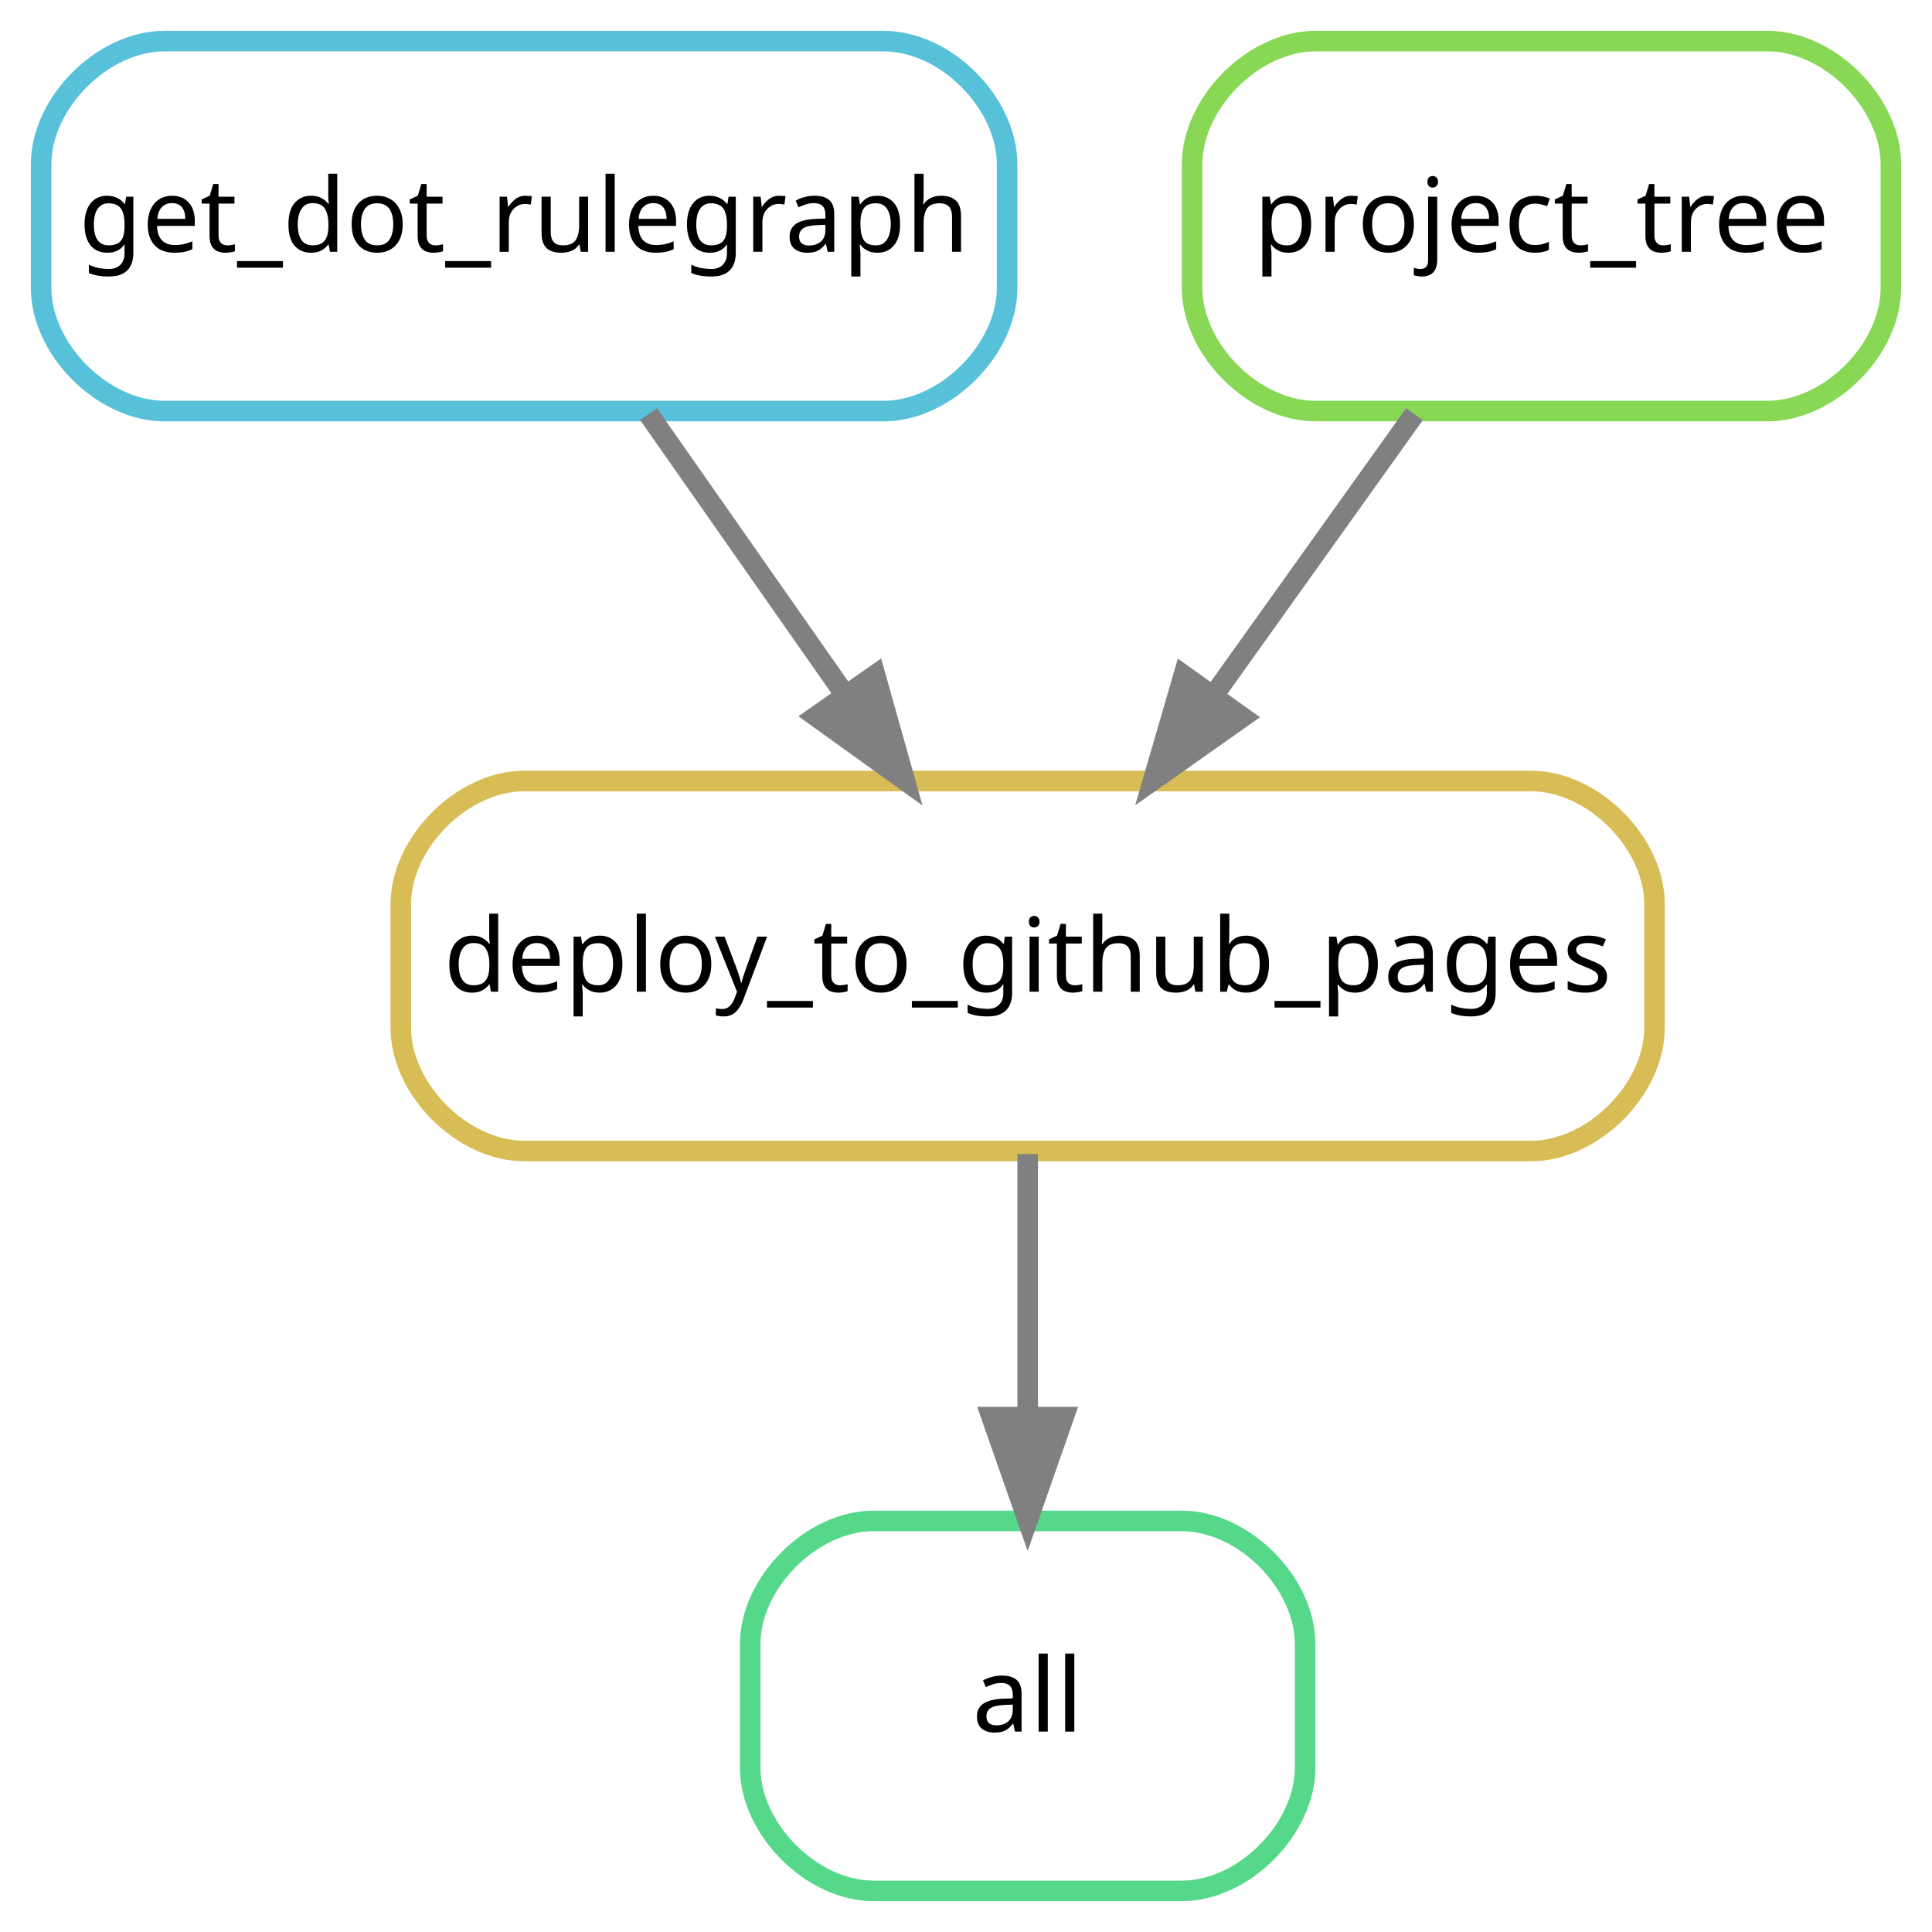
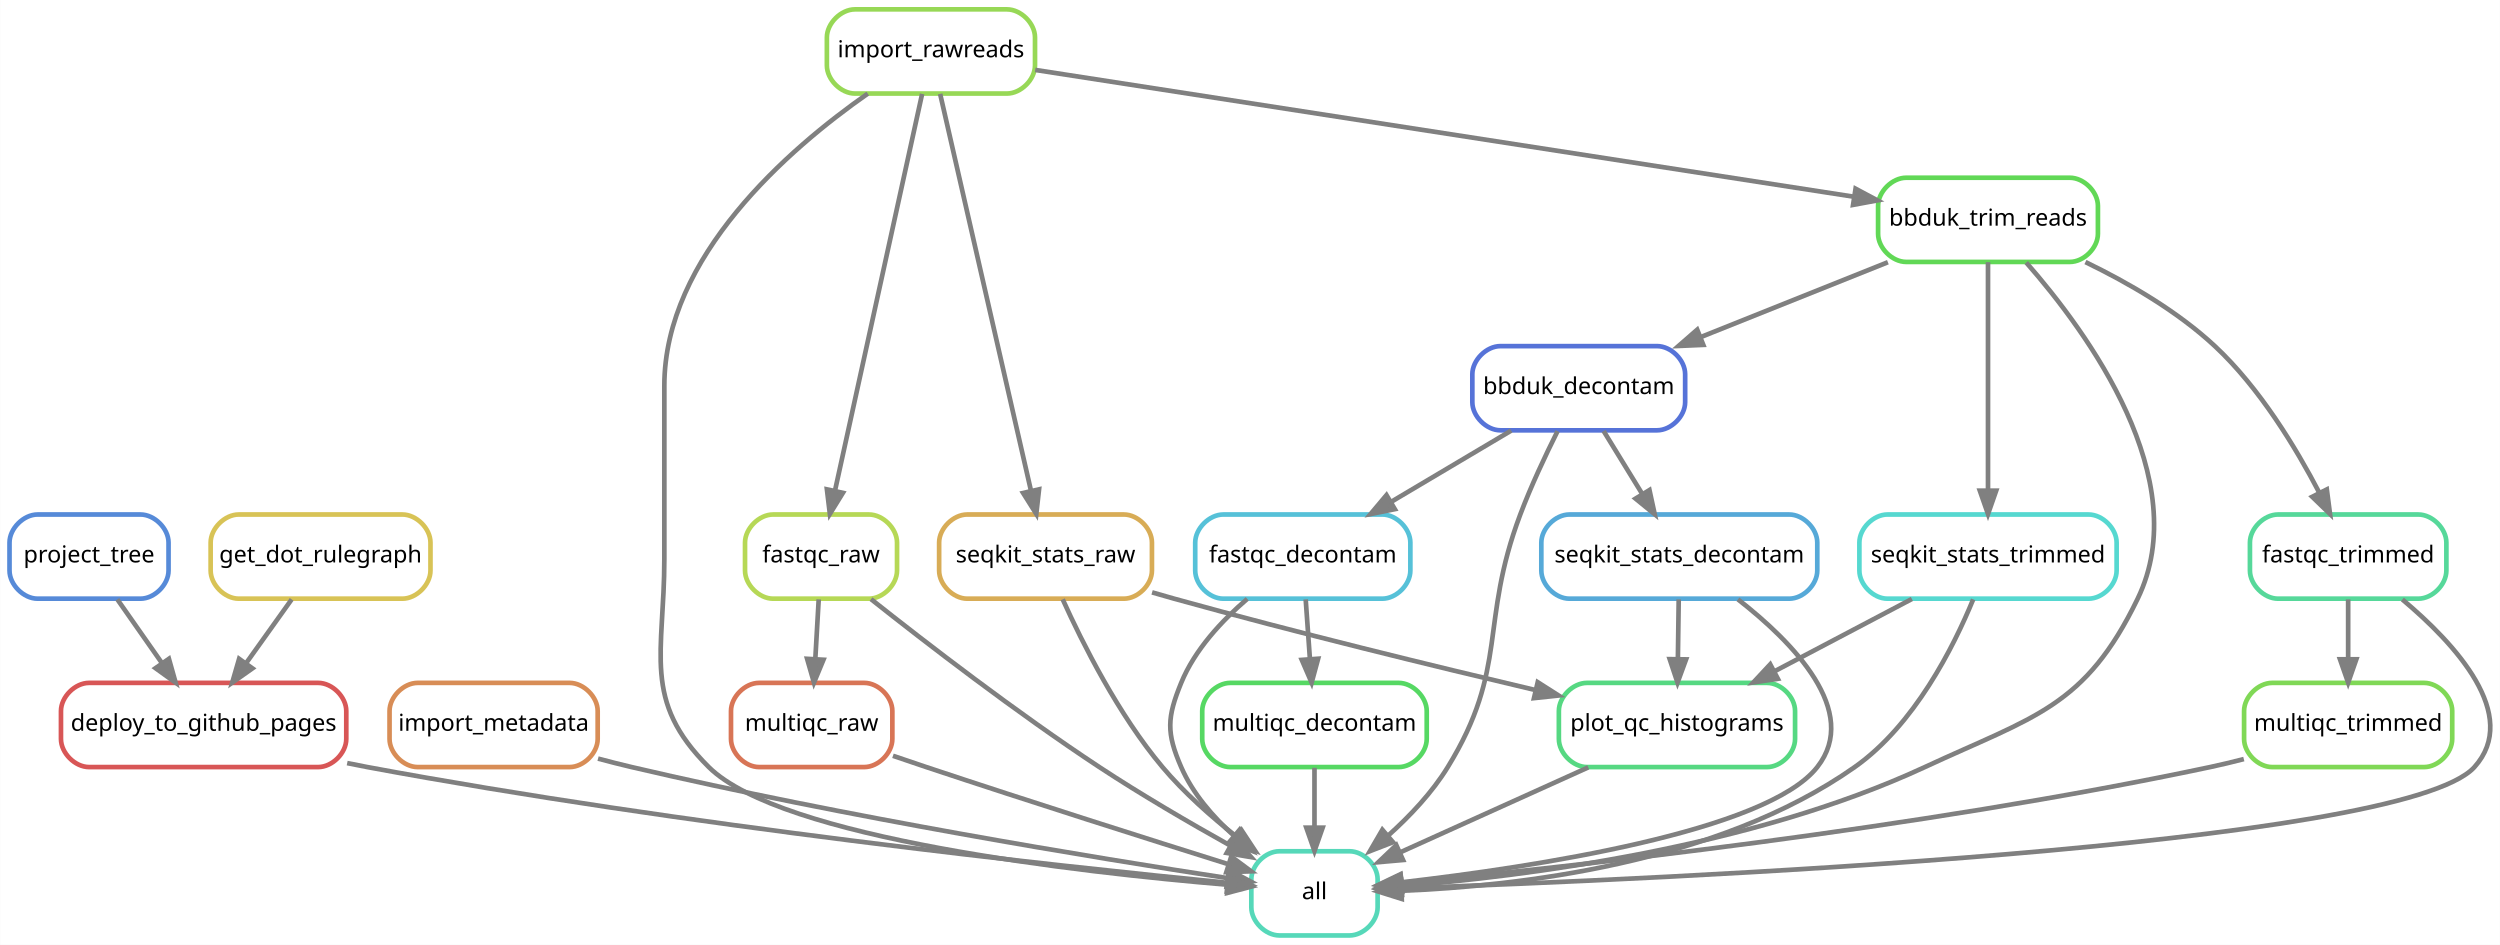
- <svg xmlns="http://www.w3.org/2000/svg" width="188pt" height="188pt" viewBox="0.00 0.00 188.00 188.00">
-   <g id="graph0" class="graph" transform="scale(1 1) rotate(0) translate(4 184)">
-     <polygon fill="white" stroke="none" points="-4,4 -4,-184 184,-184 184,4 -4,4" />
+ <svg xmlns="http://www.w3.org/2000/svg" width="1069pt" height="404pt" viewBox="0.00 0.00 1068.86 404.00">
+   <g id="graph0" class="graph" transform="scale(1 1) rotate(0) translate(4 400)">
+     <polygon fill="white" stroke="none" points="-4,4 -4,-400 1064.86,-400 1064.86,4 -4,4" />
    <g id="node1" class="node">
-       <path fill="none" stroke="#56d88a" stroke-width="2" d="M111,-36C111,-36 81,-36 81,-36 75,-36 69,-30 69,-24 69,-24 69,-12 69,-12 69,-6 75,0 81,0 81,0 111,0 111,0 117,0 123,-6 123,-12 123,-12 123,-24 123,-24 123,-30 117,-36 111,-36" />
-       <text text-anchor="middle" x="96" y="-15.5" font-family="sans" font-size="10.00">all</text>
+       <path fill="none" stroke="#56d8b9" stroke-width="2" d="M573,-36C573,-36 543,-36 543,-36 537,-36 531,-30 531,-24 531,-24 531,-12 531,-12 531,-6 537,0 543,0 543,0 573,0 573,0 579,0 585,-6 585,-12 585,-12 585,-24 585,-24 585,-30 579,-36 573,-36" />
+       <text text-anchor="middle" x="558" y="-15.5" font-family="sans" font-size="10.00">all</text>
    </g>
    <g id="node2" class="node">
-       <path fill="none" stroke="#d8bc56" stroke-width="2" d="M145,-108C145,-108 47,-108 47,-108 41,-108 35,-102 35,-96 35,-96 35,-84 35,-84 35,-78 41,-72 47,-72 47,-72 145,-72 145,-72 151,-72 157,-78 157,-84 157,-84 157,-96 157,-96 157,-102 151,-108 145,-108" />
-       <text text-anchor="middle" x="96" y="-87.5" font-family="sans" font-size="10.00">deploy_to_github_pages</text>
+       <path fill="none" stroke="#d85656" stroke-width="2" d="M132,-108C132,-108 34,-108 34,-108 28,-108 22,-102 22,-96 22,-96 22,-84 22,-84 22,-78 28,-72 34,-72 34,-72 132,-72 132,-72 138,-72 144,-78 144,-84 144,-84 144,-96 144,-96 144,-102 138,-108 132,-108" />
+       <text text-anchor="middle" x="83" y="-87.5" font-family="sans" font-size="10.00">deploy_to_github_pages</text>
+     </g>
+     <g id="edge10" class="edge">
+       <path fill="none" stroke="grey" stroke-width="2" d="M144.38,-73.7C147.29,-73.1 150.17,-72.53 153,-72 287.28,-46.99 448.76,-29.61 520.5,-22.54" />
+       <polygon fill="grey" stroke="grey" stroke-width="2" points="521.21,-25.99 530.82,-21.53 520.53,-19.02 521.21,-25.99" />
+     </g>
+     <g id="node3" class="node">
+       <path fill="none" stroke="#d8c356" stroke-width="2" d="M168,-180C168,-180 98,-180 98,-180 92,-180 86,-174 86,-168 86,-168 86,-156 86,-156 86,-150 92,-144 98,-144 98,-144 168,-144 168,-144 174,-144 180,-150 180,-156 180,-156 180,-168 180,-168 180,-174 174,-180 168,-180" />
+       <text text-anchor="middle" x="133" y="-159.5" font-family="sans" font-size="10.00">get_dot_rulegraph</text>
+     </g>
+     <g id="edge16" class="edge">
+       <path fill="none" stroke="grey" stroke-width="2" d="M120.64,-143.7C114.77,-135.47 107.63,-125.48 101.16,-116.42" />
+       <polygon fill="grey" stroke="grey" stroke-width="2" points="103.88,-114.21 95.22,-108.1 98.18,-118.28 103.88,-114.21" />
+     </g>
+     <g id="node4" class="node">
+       <path fill="none" stroke="#568ad8" stroke-width="2" d="M56,-180C56,-180 12,-180 12,-180 6,-180 0,-174 0,-168 0,-168 0,-156 0,-156 0,-150 6,-144 12,-144 12,-144 56,-144 56,-144 62,-144 68,-150 68,-156 68,-156 68,-168 68,-168 68,-174 62,-180 56,-180" />
+       <text text-anchor="middle" x="34" y="-159.5" font-family="sans" font-size="10.00">project_tree</text>
+     </g>
+     <g id="edge17" class="edge">
+       <path fill="none" stroke="grey" stroke-width="2" d="M46.11,-143.7C51.87,-135.47 58.86,-125.48 65.21,-116.42" />
+       <polygon fill="grey" stroke="grey" stroke-width="2" points="68.16,-118.3 71.03,-108.1 62.42,-114.29 68.16,-118.3" />
+     </g>
+     <g id="node5" class="node">
+       <path fill="none" stroke="#d88d56" stroke-width="2" d="M239.5,-108C239.5,-108 174.5,-108 174.5,-108 168.5,-108 162.5,-102 162.5,-96 162.5,-96 162.5,-84 162.5,-84 162.5,-78 168.5,-72 174.5,-72 174.5,-72 239.5,-72 239.5,-72 245.5,-72 251.5,-78 251.5,-84 251.5,-84 251.5,-96 251.5,-96 251.5,-102 245.5,-108 239.5,-108" />
+       <text text-anchor="middle" x="207" y="-87.5" font-family="sans" font-size="10.00">import_metadata</text>
+     </g>
+     <g id="edge3" class="edge">
+       <path fill="none" stroke="grey" stroke-width="2" d="M251.65,-75.62C256.48,-74.33 261.33,-73.09 266,-72 356.72,-50.75 464.99,-33.08 520.73,-24.53" />
+       <polygon fill="grey" stroke="grey" stroke-width="2" points="521.48,-27.96 530.84,-22.99 520.43,-21.03 521.48,-27.96" />
+     </g>
+     <g id="node6" class="node">
+       <path fill="none" stroke="#97d856" stroke-width="2" d="M426.5,-396C426.5,-396 361.5,-396 361.5,-396 355.5,-396 349.5,-390 349.5,-384 349.5,-384 349.5,-372 349.5,-372 349.5,-366 355.5,-360 361.5,-360 361.5,-360 426.5,-360 426.5,-360 432.5,-360 438.5,-366 438.5,-372 438.5,-372 438.5,-384 438.5,-384 438.5,-390 432.5,-396 426.5,-396" />
+       <text text-anchor="middle" x="394" y="-375.5" font-family="sans" font-size="10.00">import_rawreads</text>
+     </g>
+     <g id="edge13" class="edge">
+       <path fill="none" stroke="grey" stroke-width="2" d="M366.98,-359.96C333.27,-336.37 280,-290.33 280,-235 280,-235 280,-235 280,-161 280,-120.55 270.28,-100.48 299,-72 329.87,-41.39 456.9,-27.06 520.85,-21.68" />
+       <polygon fill="grey" stroke="grey" stroke-width="2" points="521.24,-25.16 530.92,-20.86 520.67,-18.18 521.24,-25.16" />
+     </g>
+     <g id="node7" class="node">
+       <path fill="none" stroke="#d8ac56" stroke-width="2" d="M476.5,-180C476.5,-180 409.5,-180 409.5,-180 403.5,-180 397.5,-174 397.5,-168 397.5,-168 397.5,-156 397.5,-156 397.5,-150 403.5,-144 409.5,-144 409.5,-144 476.5,-144 476.5,-144 482.5,-144 488.5,-150 488.5,-156 488.5,-156 488.5,-168 488.5,-168 488.5,-174 482.5,-180 476.5,-180" />
+       <text text-anchor="middle" x="443" y="-159.5" font-family="sans" font-size="10.00">seqkit_stats_raw</text>
+     </g>
+     <g id="edge18" class="edge">
+       <path fill="none" stroke="grey" stroke-width="2" d="M397.93,-359.85C406.42,-322.75 426.56,-234.81 436.79,-190.1" />
+       <polygon fill="grey" stroke="grey" stroke-width="2" points="440.23,-190.76 439.05,-180.23 433.41,-189.2 440.23,-190.76" />
+     </g>
+     <g id="node8" class="node">
+       <path fill="none" stroke="#b6d856" stroke-width="2" d="M367.5,-180C367.5,-180 326.5,-180 326.5,-180 320.5,-180 314.5,-174 314.5,-168 314.5,-168 314.5,-156 314.5,-156 314.5,-150 320.5,-144 326.5,-144 326.5,-144 367.5,-144 367.5,-144 373.5,-144 379.5,-150 379.5,-156 379.5,-156 379.5,-168 379.5,-168 379.5,-174 373.5,-180 367.5,-180" />
+       <text text-anchor="middle" x="347" y="-159.5" font-family="sans" font-size="10.00">fastqc_raw</text>
+     </g>
+     <g id="edge19" class="edge">
+       <path fill="none" stroke="grey" stroke-width="2" d="M390.23,-359.85C382.09,-322.75 362.77,-234.81 352.95,-190.1" />
+       <polygon fill="grey" stroke="grey" stroke-width="2" points="356.35,-189.25 350.78,-180.23 349.51,-190.75 356.35,-189.25" />
+     </g>
+     <g id="node10" class="node">
+       <path fill="none" stroke="#61d856" stroke-width="2" d="M881,-324C881,-324 811,-324 811,-324 805,-324 799,-318 799,-312 799,-312 799,-300 799,-300 799,-294 805,-288 811,-288 811,-288 881,-288 881,-288 887,-288 893,-294 893,-300 893,-300 893,-312 893,-312 893,-318 887,-324 881,-324" />
+       <text text-anchor="middle" x="846" y="-303.5" font-family="sans" font-size="10.00">bbduk_trim_reads</text>
+     </g>
+     <g id="edge21" class="edge">
+       <path fill="none" stroke="grey" stroke-width="2" d="M438.58,-370.1C521.12,-357.31 697.63,-329.98 788.83,-315.85" />
+       <polygon fill="grey" stroke="grey" stroke-width="2" points="789.37,-319.31 798.72,-314.32 788.3,-312.39 789.37,-319.31" />
+     </g>
+     <g id="edge4" class="edge">
+       <path fill="none" stroke="grey" stroke-width="2" d="M450.33,-143.74C458.85,-124.88 474.18,-94.38 493,-72 502.11,-61.17 513.68,-50.92 524.52,-42.37" />
+       <polygon fill="grey" stroke="grey" stroke-width="2" points="526.79,-45.04 532.62,-36.19 522.54,-39.48 526.79,-45.04" />
+     </g>
+     <g id="node18" class="node">
+       <path fill="none" stroke="#56d882" stroke-width="2" d="M751.5,-108C751.5,-108 674.5,-108 674.5,-108 668.5,-108 662.5,-102 662.5,-96 662.5,-96 662.5,-84 662.5,-84 662.5,-78 668.5,-72 674.5,-72 674.5,-72 751.5,-72 751.5,-72 757.5,-72 763.5,-78 763.5,-84 763.5,-84 763.5,-96 763.5,-96 763.5,-102 757.5,-108 751.5,-108" />
+       <text text-anchor="middle" x="713" y="-87.5" font-family="sans" font-size="10.00">plot_qc_histograms</text>
+     </g>
+     <g id="edge31" class="edge">
+       <path fill="none" stroke="grey" stroke-width="2" d="M488.56,-146.7C491.75,-145.76 494.92,-144.86 498,-144 549.89,-129.6 609.37,-115.09 652.6,-104.9" />
+       <polygon fill="grey" stroke="grey" stroke-width="2" points="653.46,-108.29 662.39,-102.6 651.86,-101.48 653.46,-108.29" />
+     </g>
+     <g id="edge11" class="edge">
+       <path fill="none" stroke="grey" stroke-width="2" d="M368.37,-143.8C391.77,-125.25 430.67,-95.27 466,-72 483.92,-60.19 504.58,-48.16 521.77,-38.56" />
+       <polygon fill="grey" stroke="grey" stroke-width="2" points="523.87,-41.39 530.92,-33.48 520.48,-35.27 523.87,-41.39" />
+     </g>
+     <g id="node9" class="node">
+       <path fill="none" stroke="#d87556" stroke-width="2" d="M365.5,-108C365.5,-108 320.5,-108 320.5,-108 314.5,-108 308.5,-102 308.5,-96 308.5,-96 308.5,-84 308.5,-84 308.5,-78 314.5,-72 320.5,-72 320.5,-72 365.5,-72 365.5,-72 371.5,-72 377.5,-78 377.5,-84 377.5,-84 377.5,-96 377.5,-96 377.5,-102 371.5,-108 365.5,-108" />
+       <text text-anchor="middle" x="343" y="-87.5" font-family="sans" font-size="10.00">multiqc_raw</text>
+     </g>
+     <g id="edge20" class="edge">
+       <path fill="none" stroke="grey" stroke-width="2" d="M346.01,-143.7C345.57,-135.98 345.04,-126.71 344.55,-118.11" />
+       <polygon fill="grey" stroke="grey" stroke-width="2" points="348.04,-117.89 343.98,-108.1 341.05,-118.29 348.04,-117.89" />
    </g>
    <g id="edge1" class="edge">
-       <path fill="none" stroke="grey" stroke-width="2" d="M96,-71.7C96,-63.98 96,-54.71 96,-46.11" />
-       <polygon fill="grey" stroke="grey" stroke-width="2" points="99.5,-46.1 96,-36.1 92.5,-46.1 99.5,-46.1" />
-     </g>
-     <g id="node3" class="node">
-       <path fill="none" stroke="#56c1d8" stroke-width="2" d="M82,-180C82,-180 12,-180 12,-180 6,-180 0,-174 0,-168 0,-168 0,-156 0,-156 0,-150 6,-144 12,-144 12,-144 82,-144 82,-144 88,-144 94,-150 94,-156 94,-156 94,-168 94,-168 94,-174 88,-180 82,-180" />
-       <text text-anchor="middle" x="47" y="-159.5" font-family="sans" font-size="10.00">get_dot_rulegraph</text>
-     </g>
-     <g id="edge3" class="edge">
-       <path fill="none" stroke="grey" stroke-width="2" d="M59.11,-143.7C64.87,-135.47 71.86,-125.48 78.21,-116.42" />
-       <polygon fill="grey" stroke="grey" stroke-width="2" points="81.16,-118.3 84.03,-108.1 75.42,-114.29 81.16,-118.3" />
-     </g>
-     <g id="node4" class="node">
-       <path fill="none" stroke="#88d856" stroke-width="2" d="M168,-180C168,-180 124,-180 124,-180 118,-180 112,-174 112,-168 112,-168 112,-156 112,-156 112,-150 118,-144 124,-144 124,-144 168,-144 168,-144 174,-144 180,-150 180,-156 180,-156 180,-168 180,-168 180,-174 174,-180 168,-180" />
-       <text text-anchor="middle" x="146" y="-159.5" font-family="sans" font-size="10.00">project_tree</text>
+       <path fill="none" stroke="grey" stroke-width="2" d="M377.76,-76.82C382.54,-75.18 387.39,-73.54 392,-72 436.22,-57.27 487.34,-41.08 521.03,-30.51" />
+       <polygon fill="grey" stroke="grey" stroke-width="2" points="522.41,-33.75 530.91,-27.42 520.32,-27.07 522.41,-33.75" />
+     </g>
+     <g id="edge5" class="edge">
+       <path fill="none" stroke="grey" stroke-width="2" d="M862.36,-287.73C888.57,-257.87 934.63,-194.9 910,-144 887.53,-97.58 865.77,-93.73 819,-72 744.46,-37.38 647.6,-25.28 595.35,-21.12" />
+       <polygon fill="grey" stroke="grey" stroke-width="2" points="595.44,-17.62 585.21,-20.37 594.93,-24.6 595.44,-17.62" />
+     </g>
+     <g id="node11" class="node">
+       <path fill="none" stroke="#56d8d0" stroke-width="2" d="M889,-180C889,-180 803,-180 803,-180 797,-180 791,-174 791,-168 791,-168 791,-156 791,-156 791,-150 797,-144 803,-144 803,-144 889,-144 889,-144 895,-144 901,-150 901,-156 901,-156 901,-168 901,-168 901,-174 895,-180 889,-180" />
+       <text text-anchor="middle" x="846" y="-159.5" font-family="sans" font-size="10.00">seqkit_stats_trimmed</text>
+     </g>
+     <g id="edge22" class="edge">
+       <path fill="none" stroke="grey" stroke-width="2" d="M846,-287.87C846,-263.67 846,-219.21 846,-190.39" />
+       <polygon fill="grey" stroke="grey" stroke-width="2" points="849.5,-190.19 846,-180.19 842.5,-190.19 849.5,-190.19" />
+     </g>
+     <g id="node12" class="node">
+       <path fill="none" stroke="#56d89a" stroke-width="2" d="M1030,-180C1030,-180 970,-180 970,-180 964,-180 958,-174 958,-168 958,-168 958,-156 958,-156 958,-150 964,-144 970,-144 970,-144 1030,-144 1030,-144 1036,-144 1042,-150 1042,-156 1042,-156 1042,-168 1042,-168 1042,-174 1036,-180 1030,-180" />
+       <text text-anchor="middle" x="1000" y="-159.5" font-family="sans" font-size="10.00">fastqc_trimmed</text>
+     </g>
+     <g id="edge23" class="edge">
+       <path fill="none" stroke="grey" stroke-width="2" d="M887.66,-287.94C906.02,-279.06 927,-266.92 943,-252 962.17,-234.12 977.69,-208.48 987.67,-189.31" />
+       <polygon fill="grey" stroke="grey" stroke-width="2" points="990.88,-190.72 992.25,-180.21 984.63,-187.57 990.88,-190.72" />
+     </g>
+     <g id="node14" class="node">
+       <path fill="none" stroke="#5673d8" stroke-width="2" d="M704.5,-252C704.5,-252 637.5,-252 637.5,-252 631.5,-252 625.5,-246 625.5,-240 625.5,-240 625.5,-228 625.5,-228 625.5,-222 631.5,-216 637.5,-216 637.5,-216 704.5,-216 704.5,-216 710.5,-216 716.5,-222 716.5,-228 716.5,-228 716.5,-240 716.5,-240 716.5,-246 710.5,-252 704.5,-252" />
+       <text text-anchor="middle" x="671" y="-231.5" font-family="sans" font-size="10.00">bbduk_decontam</text>
+     </g>
+     <g id="edge25" class="edge">
+       <path fill="none" stroke="grey" stroke-width="2" d="M803.19,-287.88C779.05,-278.22 748.72,-266.09 723.19,-255.88" />
+       <polygon fill="grey" stroke="grey" stroke-width="2" points="724.26,-252.53 713.67,-252.07 721.66,-259.03 724.26,-252.53" />
+     </g>
+     <g id="edge7" class="edge">
+       <path fill="none" stroke="grey" stroke-width="2" d="M839.66,-143.7C831.27,-123.31 814.51,-89.95 789,-72 730.23,-30.63 644.11,-21.04 595.33,-19.12" />
+       <polygon fill="grey" stroke="grey" stroke-width="2" points="595.32,-15.62 585.22,-18.81 595.1,-22.62 595.32,-15.62" />
+     </g>
+     <g id="edge29" class="edge">
+       <path fill="none" stroke="grey" stroke-width="2" d="M813.46,-143.88C795.75,-134.55 773.65,-122.92 754.68,-112.94" />
+       <polygon fill="grey" stroke="grey" stroke-width="2" points="756.14,-109.75 745.66,-108.19 752.88,-115.94 756.14,-109.75" />
+     </g>
+     <g id="edge14" class="edge">
+       <path fill="none" stroke="grey" stroke-width="2" d="M1023.18,-143.66C1045.74,-124.74 1073.93,-94.18 1054,-72 1023.43,-37.99 705.66,-24.02 595.42,-20.18" />
+       <polygon fill="grey" stroke="grey" stroke-width="2" points="595.23,-16.67 585.11,-19.83 594.99,-23.66 595.23,-16.67" />
+     </g>
+     <g id="node13" class="node">
+       <path fill="none" stroke="#80d856" stroke-width="2" d="M1032.5,-108C1032.5,-108 967.5,-108 967.5,-108 961.5,-108 955.5,-102 955.5,-96 955.5,-96 955.5,-84 955.5,-84 955.5,-78 961.5,-72 967.5,-72 967.5,-72 1032.5,-72 1032.5,-72 1038.5,-72 1044.5,-78 1044.5,-84 1044.5,-84 1044.5,-96 1044.5,-96 1044.5,-102 1038.5,-108 1032.5,-108" />
+       <text text-anchor="middle" x="1000" y="-87.5" font-family="sans" font-size="10.00">multiqc_trimmed</text>
+     </g>
+     <g id="edge24" class="edge">
+       <path fill="none" stroke="grey" stroke-width="2" d="M1000,-143.7C1000,-135.98 1000,-126.71 1000,-118.11" />
+       <polygon fill="grey" stroke="grey" stroke-width="2" points="1003.5,-118.1 1000,-108.1 996.5,-118.1 1003.5,-118.1" />
    </g>
    <g id="edge2" class="edge">
-       <path fill="none" stroke="grey" stroke-width="2" d="M133.64,-143.7C127.77,-135.47 120.63,-125.48 114.16,-116.42" />
-       <polygon fill="grey" stroke="grey" stroke-width="2" points="116.88,-114.21 108.22,-108.1 111.18,-118.28 116.88,-114.21" />
+       <path fill="none" stroke="grey" stroke-width="2" d="M955.39,-75.42C950.56,-74.17 945.69,-73 941,-72 815.71,-45.42 664.44,-29.02 595.5,-22.39" />
+       <polygon fill="grey" stroke="grey" stroke-width="2" points="595.45,-18.87 585.16,-21.41 594.79,-25.84 595.45,-18.87" />
+     </g>
+     <g id="edge15" class="edge">
+       <path fill="none" stroke="grey" stroke-width="2" d="M661.94,-215.64C656.84,-205.44 650.59,-192.19 646,-180 628.4,-133.27 641.13,-114.56 615,-72 608.32,-61.11 598.8,-51.04 589.45,-42.66" />
+       <polygon fill="grey" stroke="grey" stroke-width="2" points="591.58,-39.88 581.7,-36.05 587.03,-45.2 591.58,-39.88" />
+     </g>
+     <g id="node15" class="node">
+       <path fill="none" stroke="#56a9d8" stroke-width="2" d="M761,-180C761,-180 667,-180 667,-180 661,-180 655,-174 655,-168 655,-168 655,-156 655,-156 655,-150 661,-144 667,-144 667,-144 761,-144 761,-144 767,-144 773,-150 773,-156 773,-156 773,-168 773,-168 773,-174 767,-180 761,-180" />
+       <text text-anchor="middle" x="714" y="-159.5" font-family="sans" font-size="10.00">seqkit_stats_decontam</text>
+     </g>
+     <g id="edge26" class="edge">
+       <path fill="none" stroke="grey" stroke-width="2" d="M681.63,-215.7C686.63,-207.56 692.69,-197.69 698.21,-188.7" />
+       <polygon fill="grey" stroke="grey" stroke-width="2" points="701.24,-190.46 703.49,-180.1 695.28,-186.79 701.24,-190.46" />
+     </g>
+     <g id="node16" class="node">
+       <path fill="none" stroke="#56c1d8" stroke-width="2" d="M587,-180C587,-180 519,-180 519,-180 513,-180 507,-174 507,-168 507,-168 507,-156 507,-156 507,-150 513,-144 519,-144 519,-144 587,-144 587,-144 593,-144 599,-150 599,-156 599,-156 599,-168 599,-168 599,-174 593,-180 587,-180" />
+       <text text-anchor="middle" x="553" y="-159.5" font-family="sans" font-size="10.00">fastqc_decontam</text>
+     </g>
+     <g id="edge27" class="edge">
+       <path fill="none" stroke="grey" stroke-width="2" d="M642.13,-215.88C626.71,-206.72 607.52,-195.34 590.9,-185.48" />
+       <polygon fill="grey" stroke="grey" stroke-width="2" points="592.36,-182.28 581.98,-180.19 588.79,-188.3 592.36,-182.28" />
+     </g>
+     <g id="edge9" class="edge">
+       <path fill="none" stroke="grey" stroke-width="2" d="M739.08,-143.71C762.62,-125.36 791.64,-95.79 773,-72 751.34,-44.35 651.07,-29.17 595.44,-22.75" />
+       <polygon fill="grey" stroke="grey" stroke-width="2" points="595.6,-19.24 585.27,-21.61 594.82,-26.2 595.6,-19.24" />
+     </g>
+     <g id="edge30" class="edge">
+       <path fill="none" stroke="grey" stroke-width="2" d="M713.75,-143.7C713.64,-135.98 713.51,-126.71 713.39,-118.11" />
+       <polygon fill="grey" stroke="grey" stroke-width="2" points="716.89,-118.05 713.24,-108.1 709.89,-118.15 716.89,-118.05" />
+     </g>
+     <g id="edge8" class="edge">
+       <path fill="none" stroke="grey" stroke-width="2" d="M529.25,-143.91C518.45,-134.65 506.8,-122.2 501,-108 494.95,-93.19 494.61,-86.67 501,-72 505.93,-60.68 514.61,-50.68 523.73,-42.51" />
+       <polygon fill="grey" stroke="grey" stroke-width="2" points="525.99,-45.19 531.42,-36.09 521.5,-39.81 525.99,-45.19" />
+     </g>
+     <g id="node17" class="node">
+       <path fill="none" stroke="#56d863" stroke-width="2" d="M594,-108C594,-108 522,-108 522,-108 516,-108 510,-102 510,-96 510,-96 510,-84 510,-84 510,-78 516,-72 522,-72 522,-72 594,-72 594,-72 600,-72 606,-78 606,-84 606,-84 606,-96 606,-96 606,-102 600,-108 594,-108" />
+       <text text-anchor="middle" x="558" y="-87.5" font-family="sans" font-size="10.00">multiqc_decontam</text>
+     </g>
+     <g id="edge28" class="edge">
+       <path fill="none" stroke="grey" stroke-width="2" d="M554.24,-143.7C554.79,-135.98 555.45,-126.71 556.06,-118.11" />
+       <polygon fill="grey" stroke="grey" stroke-width="2" points="559.56,-118.33 556.78,-108.1 552.57,-117.83 559.56,-118.33" />
+     </g>
+     <g id="edge6" class="edge">
+       <path fill="none" stroke="grey" stroke-width="2" d="M558,-71.7C558,-63.98 558,-54.71 558,-46.11" />
+       <polygon fill="grey" stroke="grey" stroke-width="2" points="561.5,-46.1 558,-36.1 554.5,-46.1 561.5,-46.1" />
+     </g>
+     <g id="edge12" class="edge">
+       <path fill="none" stroke="grey" stroke-width="2" d="M675.08,-71.88C650.56,-60.8 618.8,-46.46 594.55,-35.5" />
+       <polygon fill="grey" stroke="grey" stroke-width="2" points="595.87,-32.26 585.32,-31.34 592.99,-38.64 595.87,-32.26" />
    </g>
  </g>
</svg>
